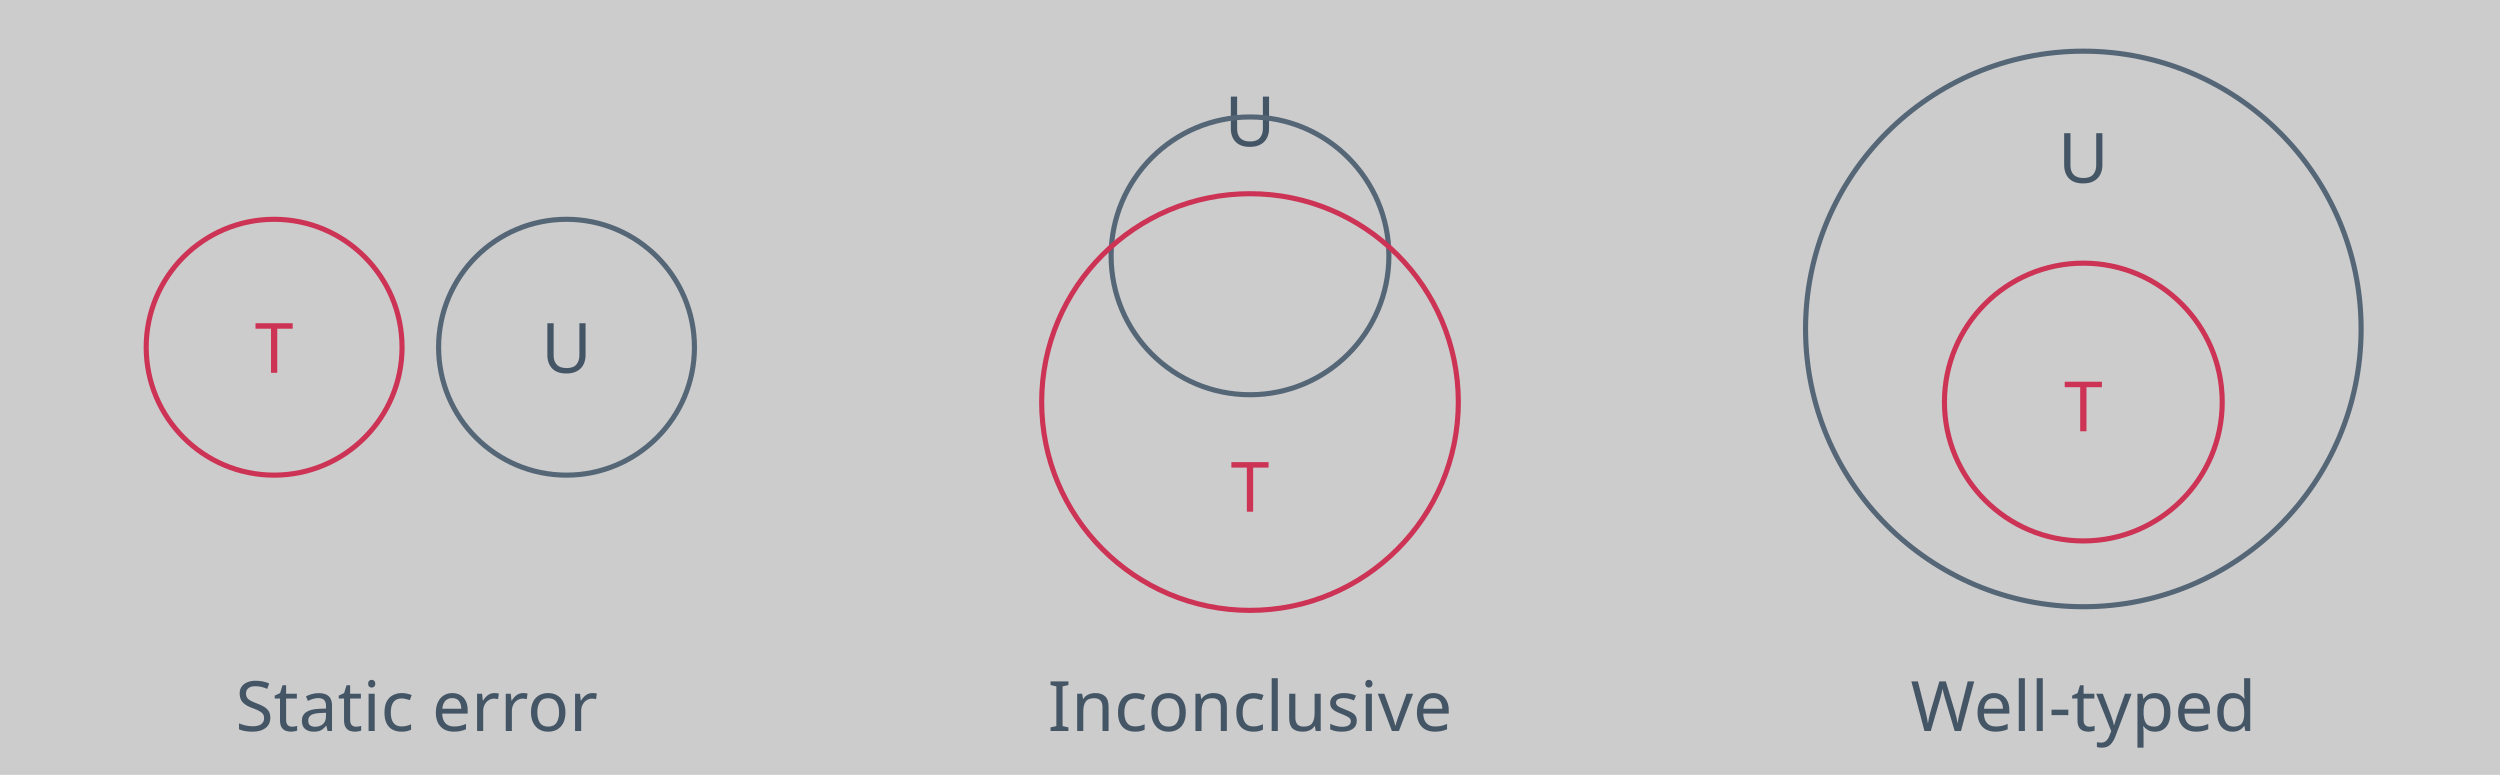
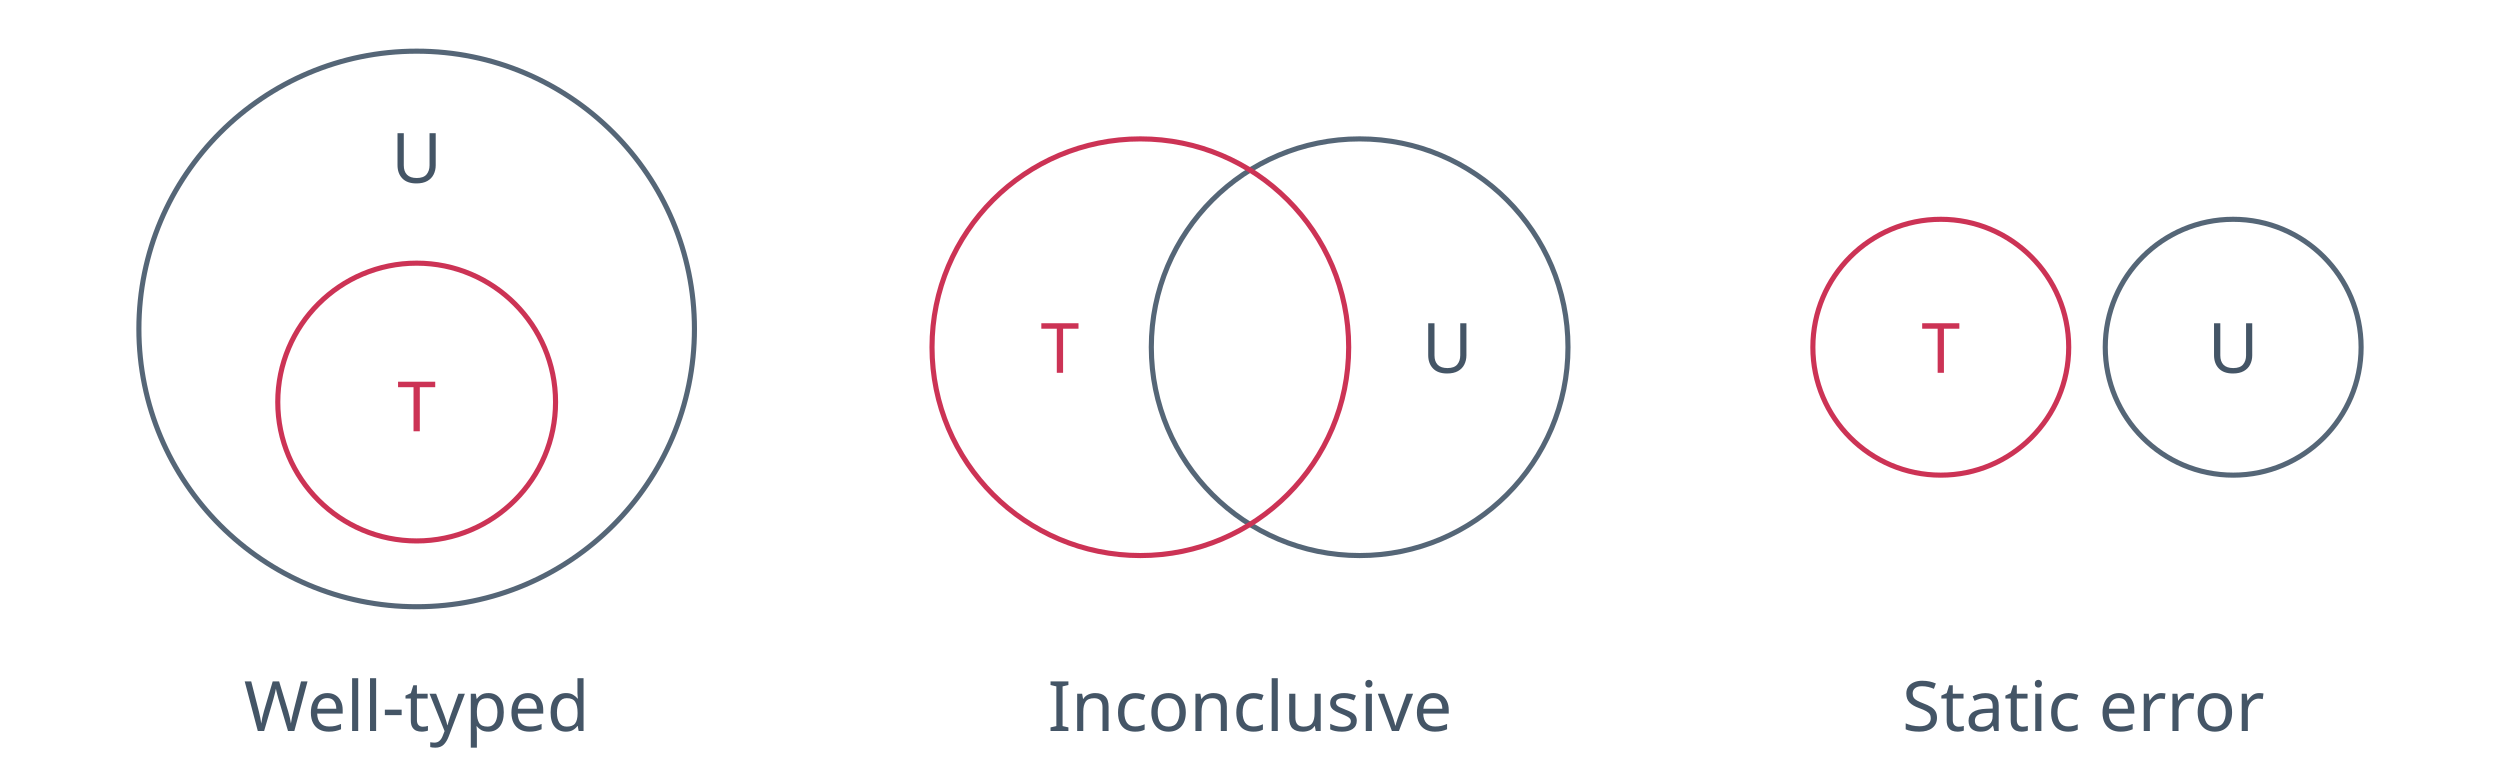
<svg xmlns="http://www.w3.org/2000/svg" width="684" height="212" viewBox="0 0 684 212" version="1.1">
  <style>
@font-face{font-family:Calluna Sans;src:url(/fonts/r{{sans-roman-hash}}.woff2)format("woff2")}
text{font:19px 'Calluna Sans',sans-serif;fill:#456;text-anchor:middle}
circle{fill:none;stroke-width:1.4}
- /*.outer{stroke:#789}*/
- .outer{stroke:#567}
- .inner{stroke:#c35}.linner{fill:#c35}
+ .outer{stroke:#567}.inner{stroke:#c35}.linner{fill:#c35}
</style>
-   <rect x="0" y="0" width="684" height="212" fill="#ccc" />
-   <text x="114" y="200">Static error</text>
+   <text x="114" y="200">Well-typed</text>
  <text x="342" y="200">Inconclusive</text>
-   <text x="570" y="200">Well-typed</text>
-   <text x="570" y="50">U</text>
-   <text x="570" y="118" class="linner">T</text>
-   <circle cx="570" cy="90" r="76" class="outer" />
-   <circle cx="570" cy="110" r="38" class="inner" />
-   <text x="342" y="40">U</text>
-   <text x="342" y="140" class="linner">T</text>
-   <circle cx="342" cy="70" r="38" class="outer" />
-   <circle cx="342" cy="110" r="57" class="inner" />
-   <text x="155" y="102">U</text>
-   <text x="75" y="102" class="linner">T</text>
-   <circle cx="155" cy="95" r="35" class="outer" />
-   <circle cx="75" cy="95" r="35" class="inner" />
+   <text x="570" y="200">Static error</text>
+   <text x="114" y="50">U</text>
+   <text x="114" y="118" class="linner">T</text>
+   <circle cx="114" cy="90" r="76" class="outer" />
+   <circle cx="114" cy="110" r="38" class="inner" />
+   <text x="396" y="102">U</text>
+   <text x="290" y="102" class="linner">T</text>
+   <circle cx="372" cy="95" r="57" class="outer" />
+   <circle cx="312" cy="95" r="57" class="inner" />
+   <text x="611" y="102">U</text>
+   <text x="531" y="102" class="linner">T</text>
+   <circle cx="611" cy="95" r="35" class="outer" />
+   <circle cx="531" cy="95" r="35" class="inner" />
</svg>
